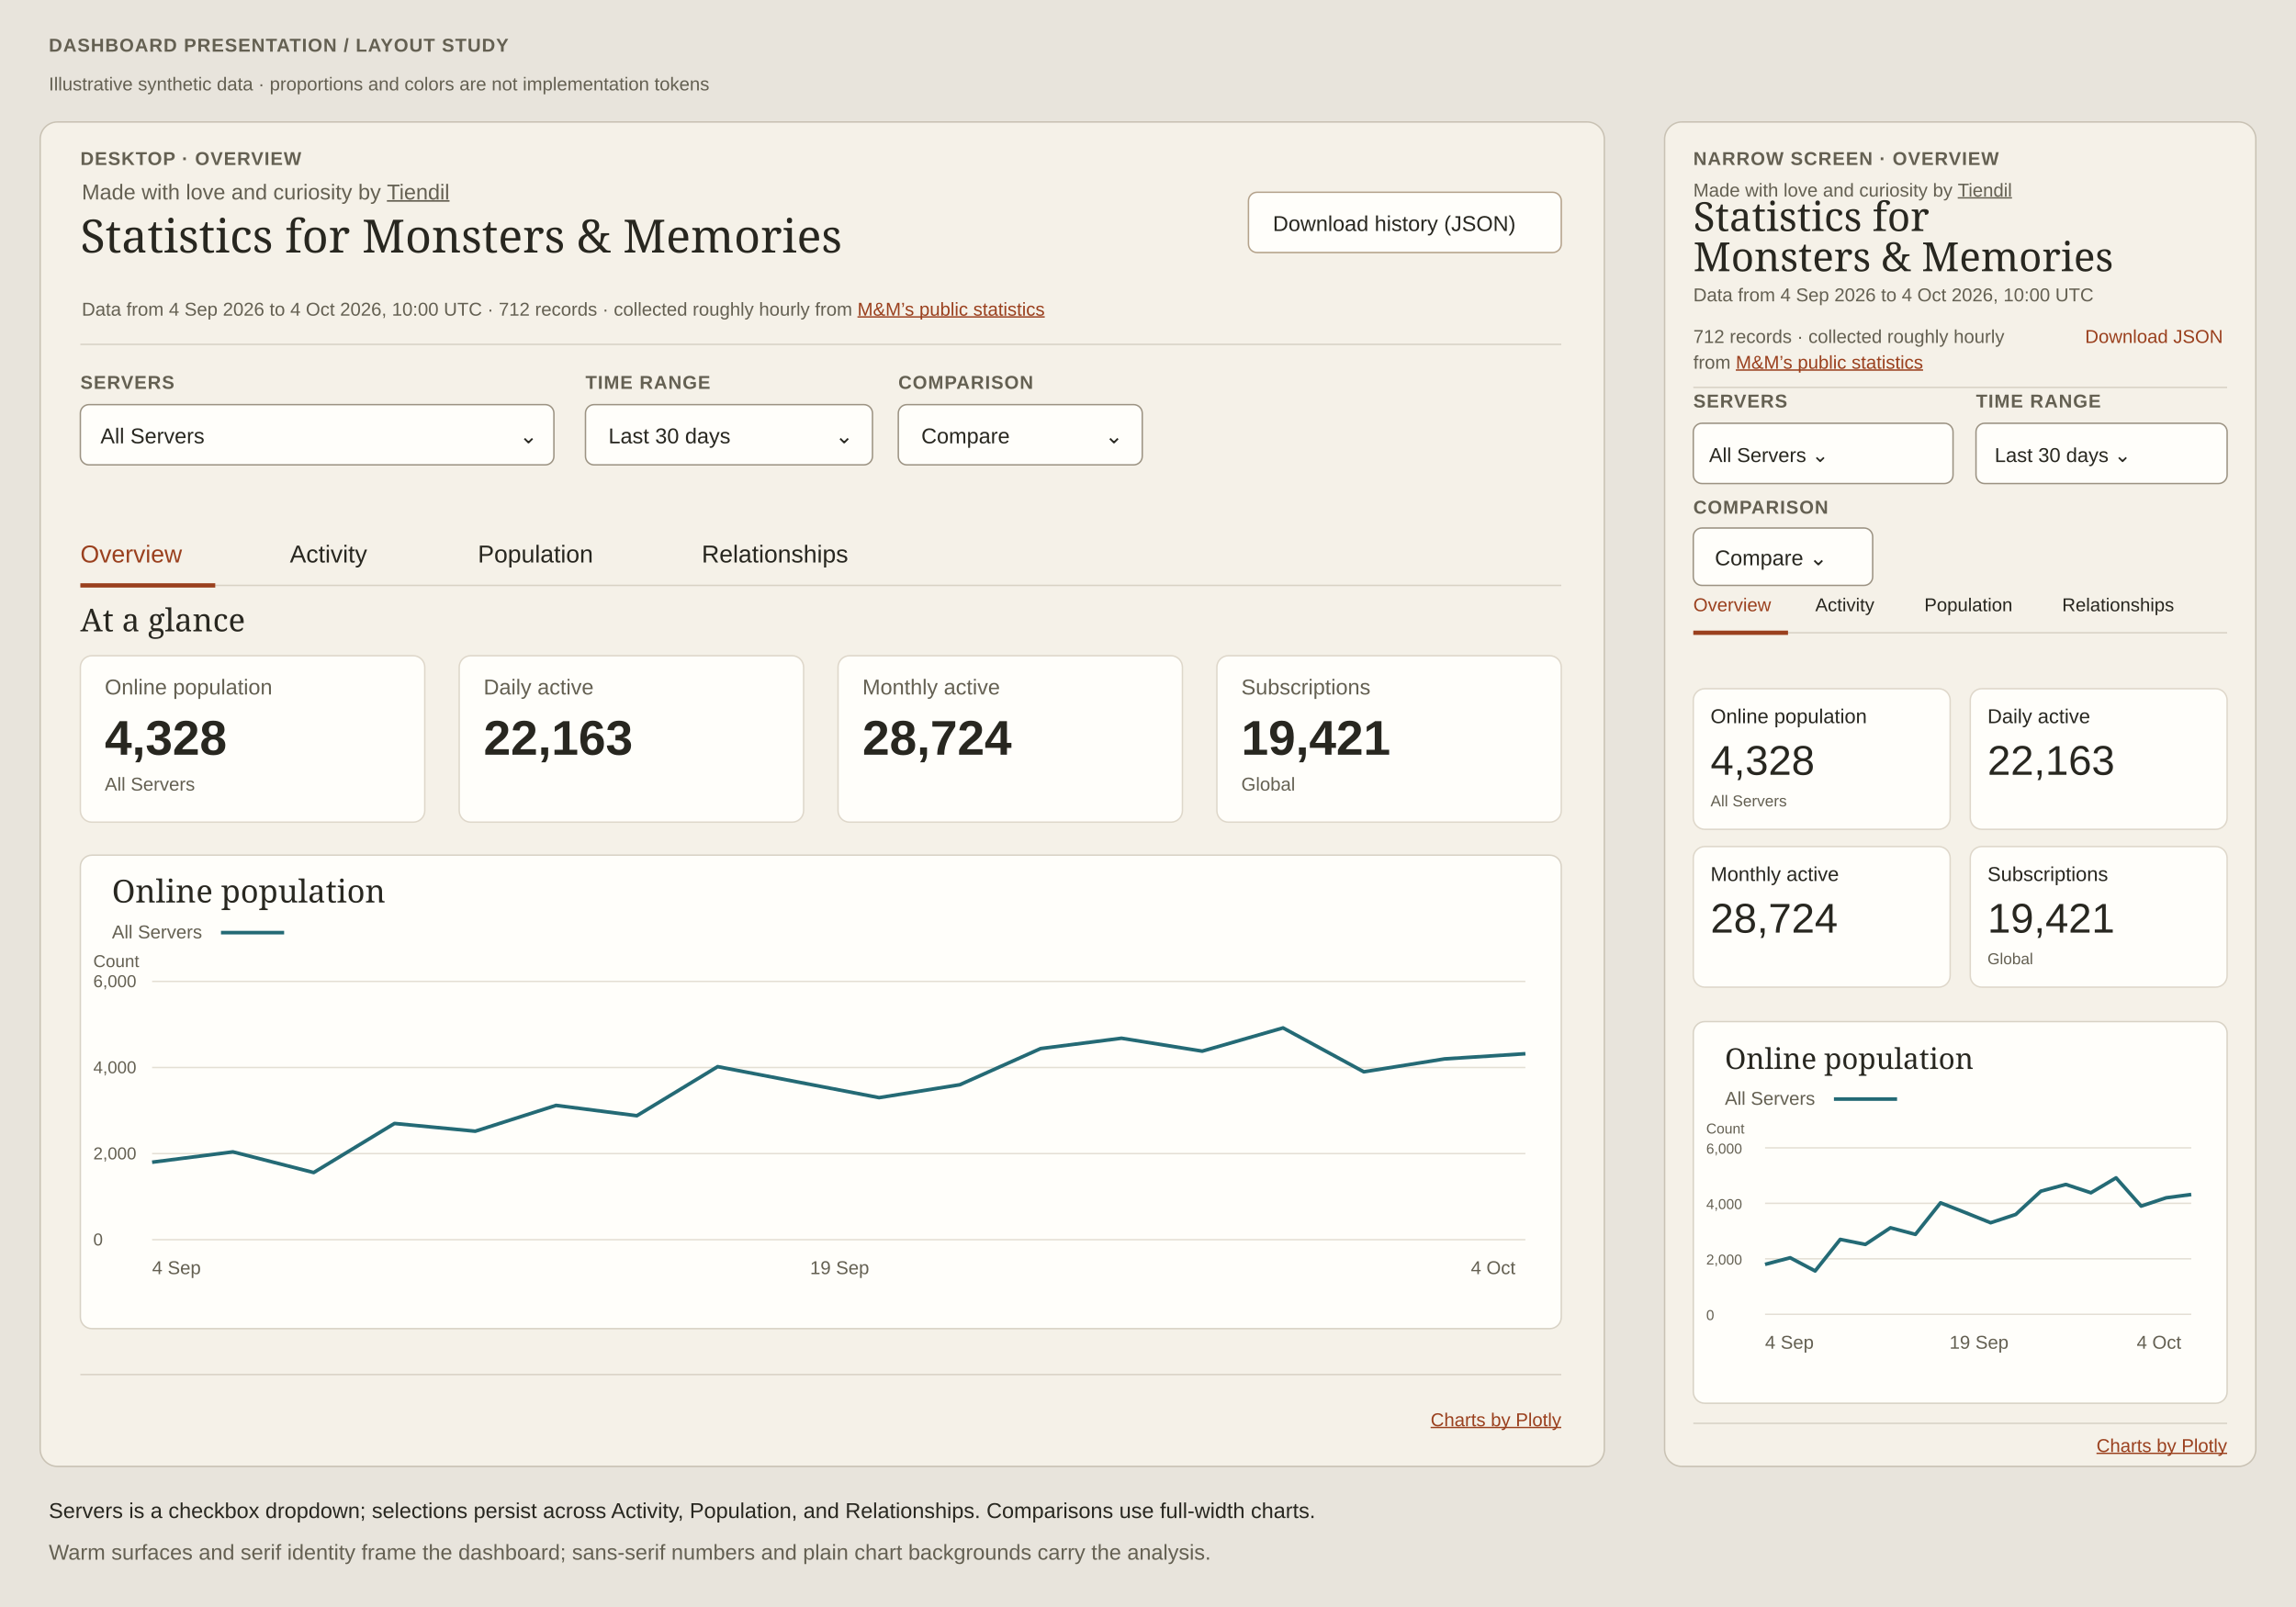
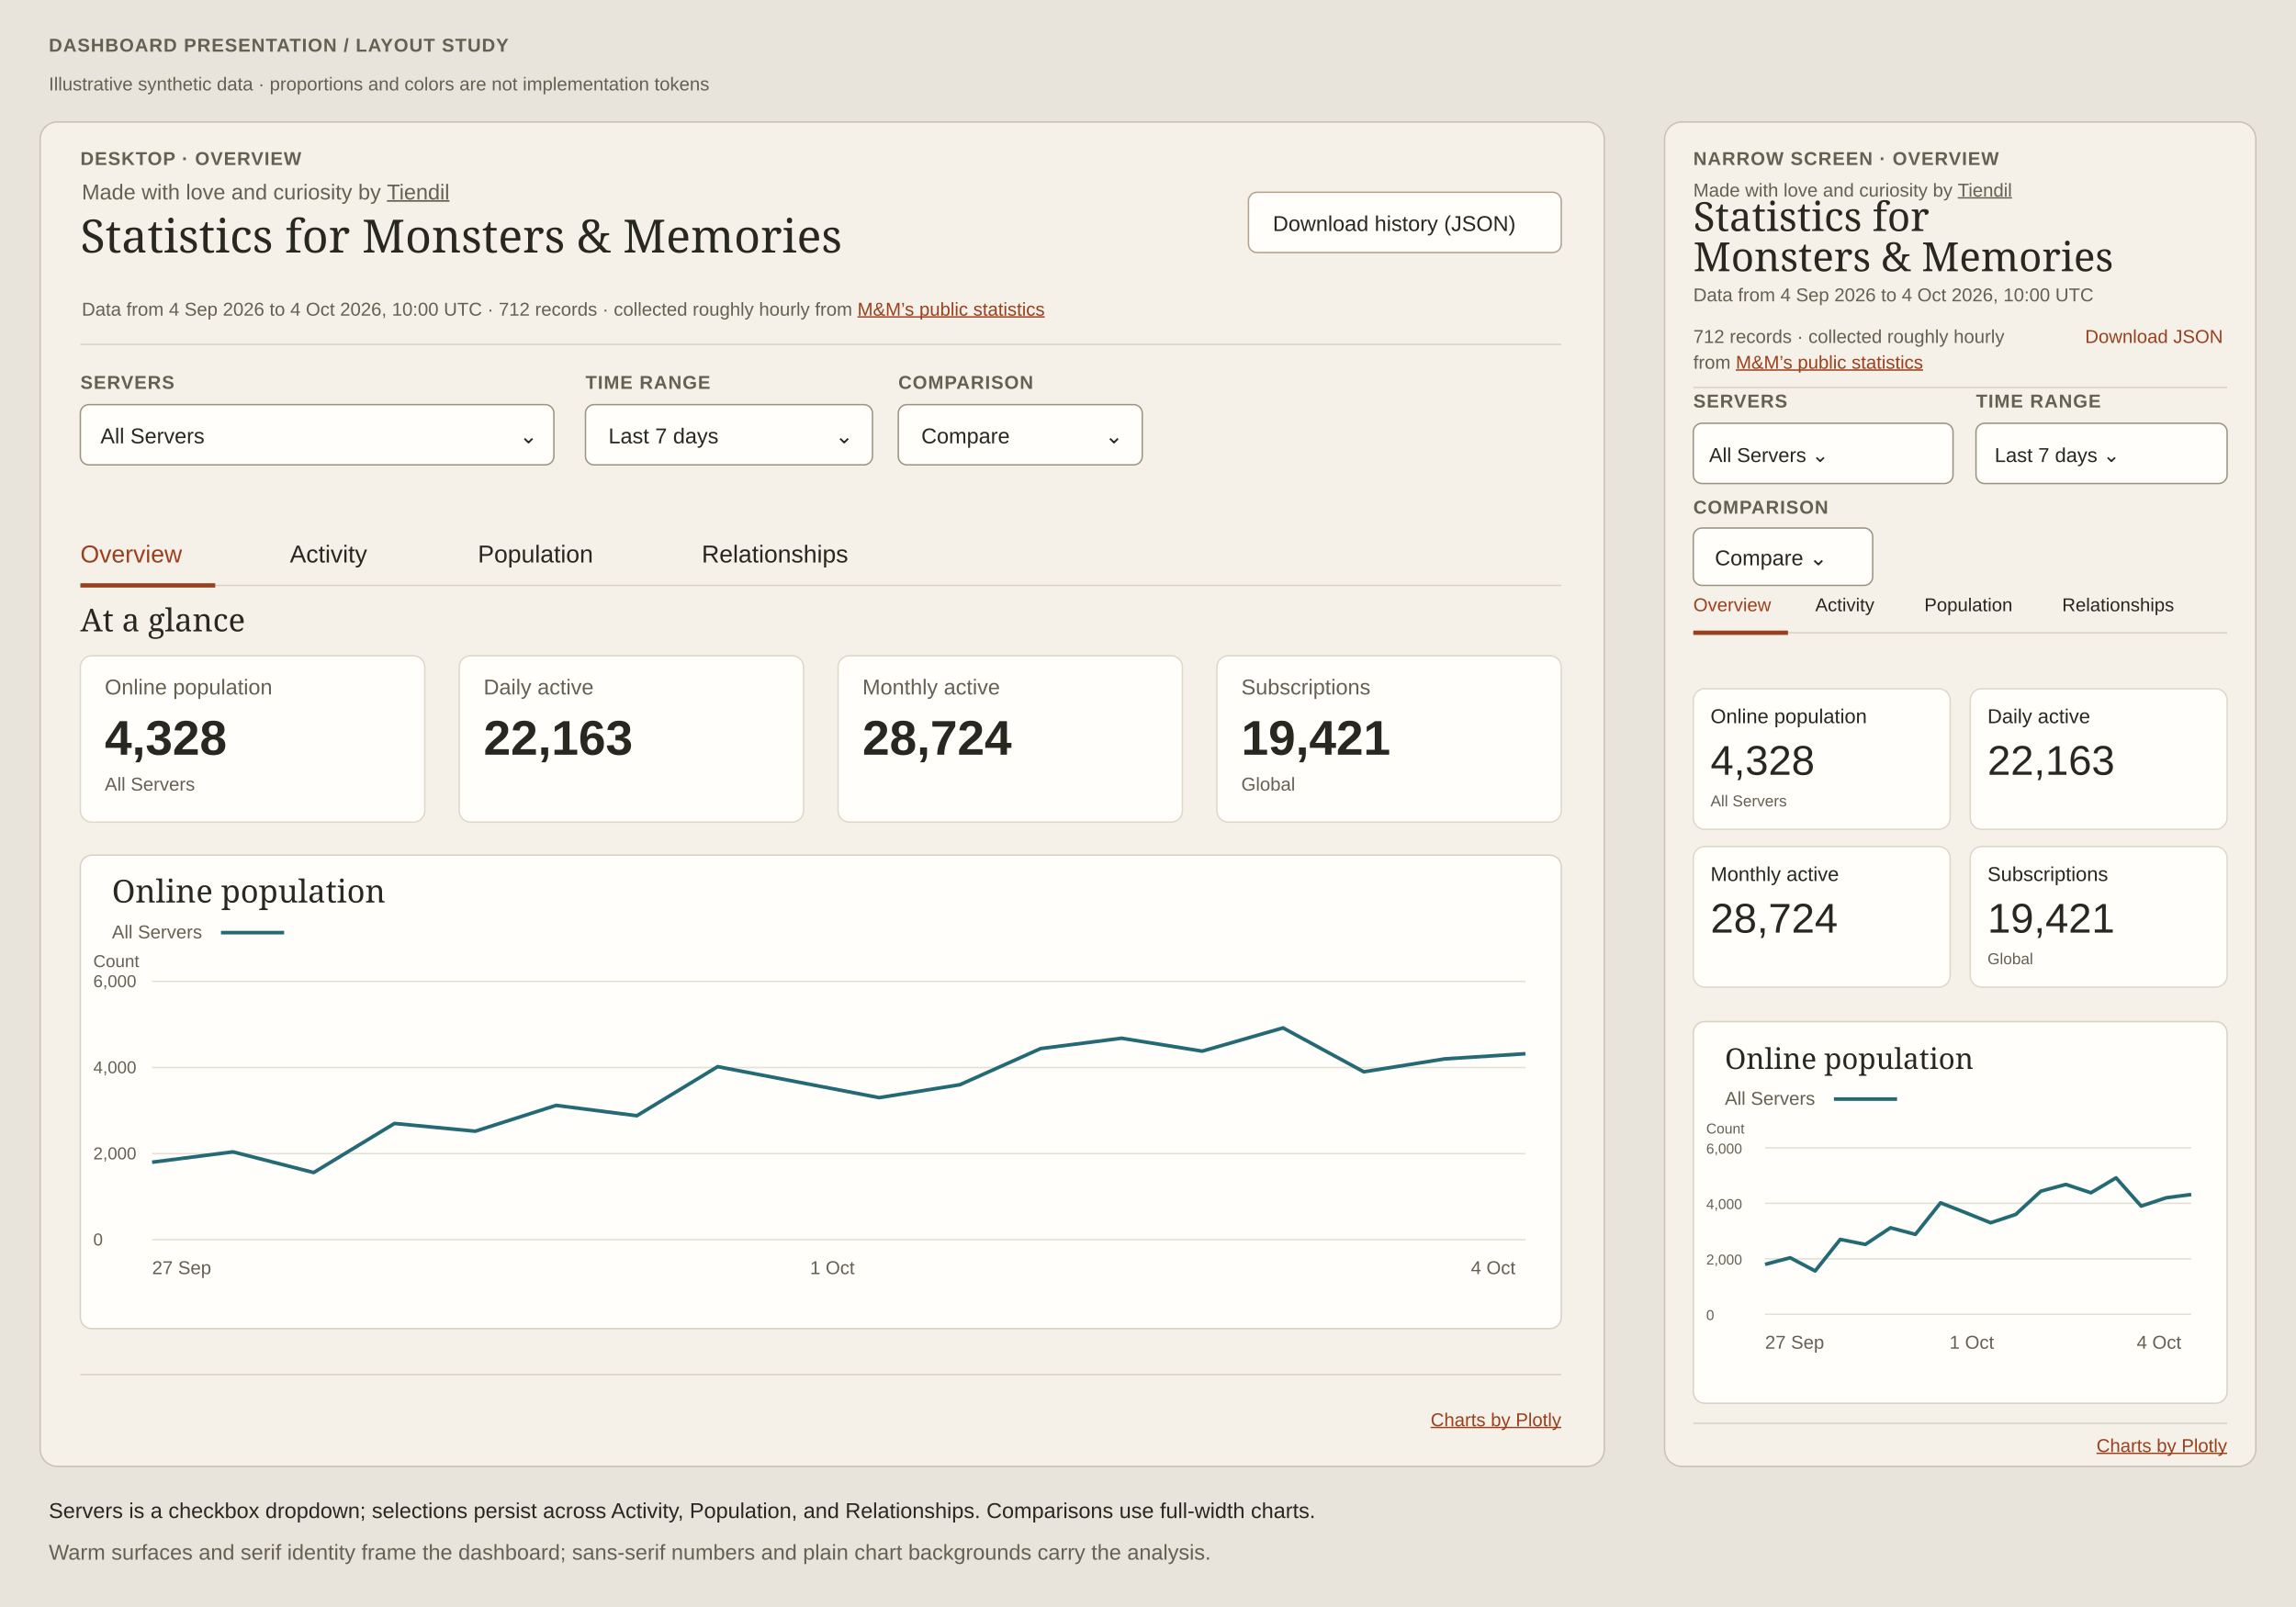
<svg xmlns="http://www.w3.org/2000/svg" width="1600" height="1120" viewBox="0 0 1600 1120" role="img" aria-labelledby="title description">
  <style>
text { font-family: Arial, sans-serif; fill: #282720; }
.display { font-family: Georgia, serif; }
.muted { fill: #646052; }
.accent { fill: #9a401e; }
.label { font-size: 13px; font-weight: 600; letter-spacing: .6px; }
.small { font-size: 13px; }
.body { font-size: 15px; }
.value { font-size: 34px; font-weight: 600; font-variant-numeric: tabular-nums; }
.rule { stroke: #d8d2c5; stroke-width: 1; }
</style>
  <rect x="0" y="0" width="1600" height="1120" rx="0" fill="#e8e4dc" />
  <text x="34" y="36" class="label muted">DASHBOARD PRESENTATION / LAYOUT STUDY</text>
  <text x="34" y="63" class="small muted">Illustrative synthetic data · proportions and colors are not implementation tokens</text>
  <rect x="28" y="85" width="1090" height="937" rx="12" fill="#f5f1e8" stroke="#c9c2b4" />
  <text x="56" y="115" class="label muted">DESKTOP · OVERVIEW</text>
  <text x="57" y="139" class="body muted">Made with love and curiosity by <a href="https://tiendil.org" target="_blank" rel="noopener" text-decoration="underline">Tiendil</a>
  </text>
  <text x="56" y="176" class="display" font-size="32">Statistics for Monsters &amp; Memories</text>
  <rect x="870" y="134" width="218" height="42" rx="6" fill="#fffefa" stroke="#b4a28b" />
  <text x="887" y="161" class="body">Download history (JSON)</text>
  <text x="57" y="220" class="small muted">Data from 4 Sep 2026 to 4 Oct 2026, 10:00 UTC · 712 records · collected roughly hourly from <a href="https://account.monstersandmemories.com/metrics" target="_blank" rel="noopener" class="accent" text-decoration="underline">M&amp;M’s public statistics</a>
  </text>
  <line x1="56" y1="240" x2="1088" y2="240" stroke="#d8d2c5" stroke-width="1" />
  <text x="56" y="271" class="label muted">SERVERS</text>
  <text x="408" y="271" class="label muted">TIME RANGE</text>
  <text x="626" y="271" class="label muted">COMPARISON</text>
  <rect x="56" y="282" width="330" height="42" rx="6" fill="#fffefa" stroke="#9c9383" />
  <text x="70" y="309" class="body">All Servers</text>
  <text x="362" y="309" class="body">⌄</text>
  <rect x="408" y="282" width="200" height="42" rx="6" fill="#fffefa" stroke="#9c9383" />
-   <text x="424" y="309" class="body">Last 30 days</text>
+   <text x="424" y="309" class="body">Last 7 days</text>
  <text x="582" y="309" class="body">⌄</text>
  <rect x="626" y="282" width="170" height="42" rx="6" fill="#fffefa" stroke="#9c9383" />
  <text x="642" y="309" class="body">Compare</text>
  <text x="770" y="309" class="body">⌄</text>
  <text x="56" y="392" class="accent" font-size="17">Overview</text>
  <text x="202" y="392" class="" font-size="17">Activity</text>
  <text x="333" y="392" class="" font-size="17">Population</text>
  <text x="489" y="392" class="" font-size="17">Relationships</text>
  <line x1="56" y1="408" x2="1088" y2="408" stroke="#d8d2c5" stroke-width="1" />
  <line x1="56" y1="408" x2="150" y2="408" stroke="#9a401e" stroke-width="3" />
  <text x="56" y="440" class="display" font-size="22">At a glance</text>
  <rect x="56" y="457" width="240" height="116" rx="8" fill="#fffefa" stroke="#ded7ca" />
  <text x="73" y="484" class="body muted">Online population</text>
  <text x="73" y="526" class="value">4,328</text>
  <text x="73" y="551" class="small muted">All Servers</text>
  <rect x="320" y="457" width="240" height="116" rx="8" fill="#fffefa" stroke="#ded7ca" />
  <text x="337" y="484" class="body muted">Daily active</text>
  <text x="337" y="526" class="value">22,163</text>
  <rect x="584" y="457" width="240" height="116" rx="8" fill="#fffefa" stroke="#ded7ca" />
  <text x="601" y="484" class="body muted">Monthly active</text>
  <text x="601" y="526" class="value">28,724</text>
  <rect x="848" y="457" width="240" height="116" rx="8" fill="#fffefa" stroke="#ded7ca" />
  <text x="865" y="484" class="body muted">Subscriptions</text>
  <text x="865" y="526" class="value">19,421</text>
  <text x="865" y="551" class="small muted">Global</text>
  <rect x="56" y="596" width="1032" height="330" rx="8" fill="#fffefa" stroke="#d8d2c5" />
  <text x="78" y="629" class="display" font-size="22">Online population</text>
  <text x="78" y="654" class="small muted">All Servers</text>
  <line x1="154" y1="650" x2="198" y2="650" stroke="#246a75" stroke-width="2.5" />
  <text x="65" y="674" class="muted" font-size="12">Count</text>
  <line x1="106" y1="684.0" x2="1063" y2="684.0" stroke="#e4dfd4" stroke-width="1" />
  <text x="65" y="688.0" class="muted" font-size="12">6,000</text>
  <line x1="106" y1="744.0" x2="1063" y2="744.0" stroke="#e4dfd4" stroke-width="1" />
  <text x="65" y="748.0" class="muted" font-size="12">4,000</text>
  <line x1="106" y1="804.0" x2="1063" y2="804.0" stroke="#e4dfd4" stroke-width="1" />
  <text x="65" y="808.0" class="muted" font-size="12">2,000</text>
  <line x1="106" y1="864.0" x2="1063" y2="864.0" stroke="#e4dfd4" stroke-width="1" />
  <text x="65" y="868.0" class="muted" font-size="12">0</text>
  <polyline points="106.0,810.0 162.3,802.8 218.6,817.2 274.9,783.0 331.2,788.4 387.5,770.4 443.8,777.6 500.1,743.4 556.4,754.2 612.6,765.0 668.9,756.0 725.2,730.8 781.5,723.6 837.8,732.6 894.1,716.4 950.4,747.0 1006.7,738.0 1063.0,734.4" fill="none" stroke="#246a75" stroke-width="2.5" stroke-linejoin="round" />
-   <text x="106" y="888" class="small muted">4 Sep</text>
-   <text x="564.5" y="888" class="small muted">19 Sep</text>
+   <text x="106" y="888" class="small muted">27 Sep</text>
+   <text x="564.5" y="888" class="small muted">1 Oct</text>
  <text x="1025" y="888" class="small muted">4 Oct</text>
  <line x1="56" y1="958" x2="1088" y2="958" class="rule" />
  <text x="1088" y="994" text-anchor="end" class="small accent">
    <a href="https://plotly.com/javascript/" text-decoration="underline">Charts by Plotly</a>
  </text>
  <rect x="1160" y="85" width="412" height="937" rx="12" fill="#f5f1e8" stroke="#c9c2b4" />
  <text x="1180" y="115" class="label muted">NARROW SCREEN · OVERVIEW</text>
  <text x="1180" y="137" class="small muted">Made with love and curiosity by <a href="https://tiendil.org" target="_blank" rel="noopener" text-decoration="underline">Tiendil</a>
  </text>
  <text x="1180" y="161" class="display" font-size="28">Statistics for<tspan x="1180" dy="28">Monsters &amp; Memories</tspan>
  </text>
  <text x="1180" y="210" class="small muted">Data from 4 Sep 2026 to 4 Oct 2026, 10:00 UTC</text>
  <text x="1180" y="239" class="small muted">712 records · collected roughly hourly<tspan x="1180" dy="18">from <a href="https://account.monstersandmemories.com/metrics" target="_blank" rel="noopener" class="accent" text-decoration="underline">M&amp;M’s public statistics</a>
    </tspan>
  </text>
  <text x="1453" y="239" class="small accent">Download JSON</text>
  <line x1="1180" y1="270" x2="1552" y2="270" stroke="#d8d2c5" stroke-width="1" />
  <text x="1180" y="284" class="label muted">SERVERS</text>
  <text x="1377" y="284" class="label muted">TIME RANGE</text>
  <rect x="1180" y="295" width="181" height="42" rx="6" fill="#fffefa" stroke="#9c9383" />
  <rect x="1377" y="295" width="175" height="42" rx="6" fill="#fffefa" stroke="#9c9383" />
  <text x="1191" y="322" class="" font-size="14">All Servers  ⌄</text>
-   <text x="1390" y="322" class="" font-size="14">Last 30 days  ⌄</text>
+   <text x="1390" y="322" class="" font-size="14">Last 7 days  ⌄</text>
  <text x="1180" y="358" class="label muted">COMPARISON</text>
  <rect x="1180" y="368" width="125" height="40" rx="6" fill="#fffefa" stroke="#9c9383" />
  <text x="1195" y="394" class="body">Compare  ⌄</text>
  <text x="1180" y="426" class="accent" font-size="13">Overview</text>
  <text x="1265" y="426" class="" font-size="13">Activity</text>
  <text x="1341" y="426" class="" font-size="13">Population</text>
  <text x="1437" y="426" class="" font-size="13">Relationships</text>
  <line x1="1180" y1="441" x2="1552" y2="441" stroke="#d8d2c5" stroke-width="1" />
  <line x1="1180" y1="441" x2="1246" y2="441" stroke="#9a401e" stroke-width="3" />
  <rect x="1180" y="480" width="179" height="98" rx="8" fill="#fffefa" stroke="#ded7ca" />
  <text x="1192" y="504" class="" font-size="14">Online population</text>
  <text x="1192" y="540" class="" font-size="29">4,328</text>
  <text x="1192" y="562" class="muted" font-size="11">All Servers</text>
  <rect x="1373" y="480" width="179" height="98" rx="8" fill="#fffefa" stroke="#ded7ca" />
  <text x="1385" y="504" class="" font-size="14">Daily active</text>
  <text x="1385" y="540" class="" font-size="29">22,163</text>
  <rect x="1180" y="590" width="179" height="98" rx="8" fill="#fffefa" stroke="#ded7ca" />
  <text x="1192" y="614" class="" font-size="14">Monthly active</text>
  <text x="1192" y="650" class="" font-size="29">28,724</text>
  <rect x="1373" y="590" width="179" height="98" rx="8" fill="#fffefa" stroke="#ded7ca" />
  <text x="1385" y="614" class="" font-size="14">Subscriptions</text>
  <text x="1385" y="650" class="" font-size="29">19,421</text>
  <text x="1385" y="672" class="muted" font-size="11">Global</text>
  <rect x="1180" y="712" width="372" height="266" rx="8" fill="#fffefa" stroke="#d8d2c5" />
  <text x="1202" y="745" class="display" font-size="20">Online population</text>
  <text x="1202" y="770" class="small muted">All Servers</text>
  <line x1="1278" y1="766" x2="1322" y2="766" stroke="#246a75" stroke-width="2.5" />
  <text x="1189" y="790" class="muted" font-size="10">Count</text>
  <line x1="1230" y1="800.0" x2="1527" y2="800.0" stroke="#e4dfd4" stroke-width="1" />
  <text x="1189" y="804.0" class="muted" font-size="10">6,000</text>
  <line x1="1230" y1="838.667" x2="1527" y2="838.667" stroke="#e4dfd4" stroke-width="1" />
  <text x="1189" y="842.667" class="muted" font-size="10">4,000</text>
  <line x1="1230" y1="877.333" x2="1527" y2="877.333" stroke="#e4dfd4" stroke-width="1" />
  <text x="1189" y="881.333" class="muted" font-size="10">2,000</text>
  <line x1="1230" y1="916.0" x2="1527" y2="916.0" stroke="#e4dfd4" stroke-width="1" />
  <text x="1189" y="920.0" class="muted" font-size="10">0</text>
  <polyline points="1230.0,881.2 1247.5,876.6 1264.9,885.8 1282.4,863.8 1299.9,867.3 1317.4,855.7 1334.8,860.3 1352.3,838.3 1369.8,845.2 1387.2,852.2 1404.7,846.4 1422.2,830.2 1439.6,825.5 1457.1,831.3 1474.6,820.9 1492.1,840.6 1509.5,834.8 1527.0,832.5" fill="none" stroke="#246a75" stroke-width="2.5" stroke-linejoin="round" />
-   <text x="1230" y="940" class="small muted">4 Sep</text>
-   <text x="1358.5" y="940" class="small muted">19 Sep</text>
+   <text x="1230" y="940" class="small muted">27 Sep</text>
+   <text x="1358.5" y="940" class="small muted">1 Oct</text>
  <text x="1489" y="940" class="small muted">4 Oct</text>
  <line x1="1180" y1="992" x2="1552" y2="992" class="rule" />
  <text x="1552" y="1012" text-anchor="end" class="small accent">
    <a href="https://plotly.com/javascript/" text-decoration="underline">Charts by Plotly</a>
  </text>
  <text x="34" y="1058" class="body">Servers is a checkbox dropdown; selections persist across Activity, Population, and Relationships. Comparisons use full-width charts.</text>
  <text x="34" y="1087" class="body muted">Warm surfaces and serif identity frame the dashboard; sans-serif numbers and plain chart backgrounds carry the analysis.</text>
</svg>
